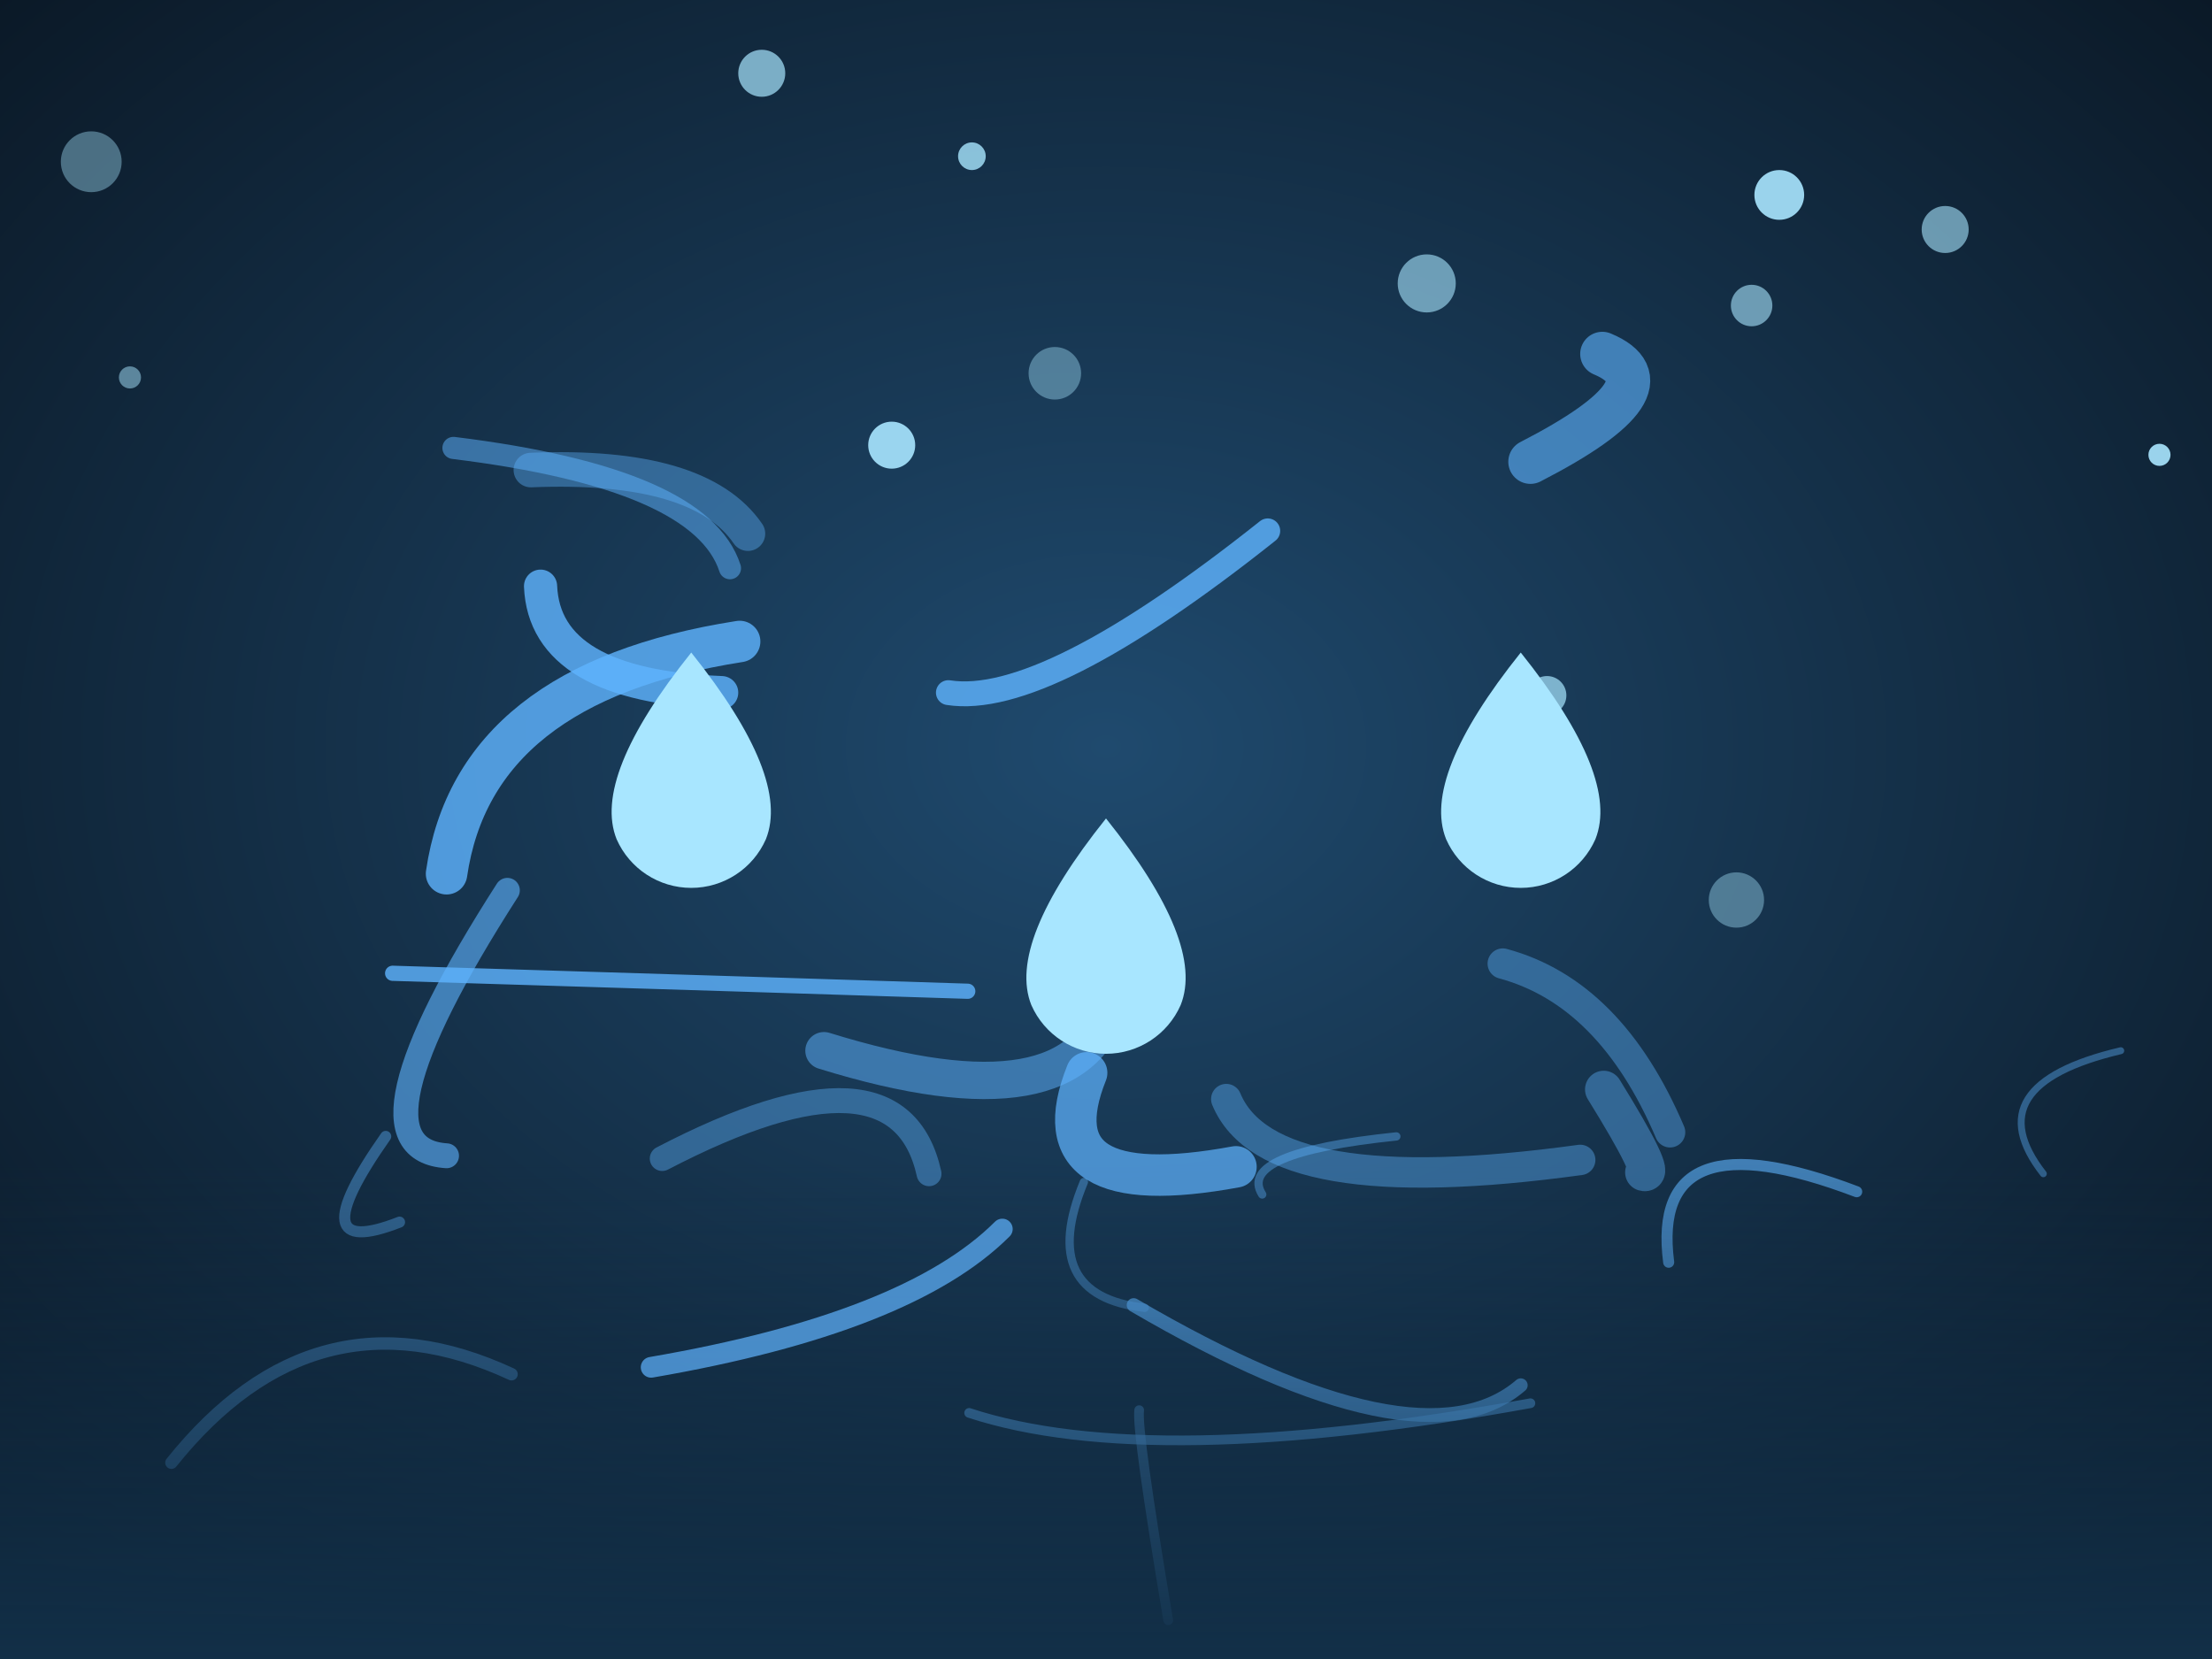
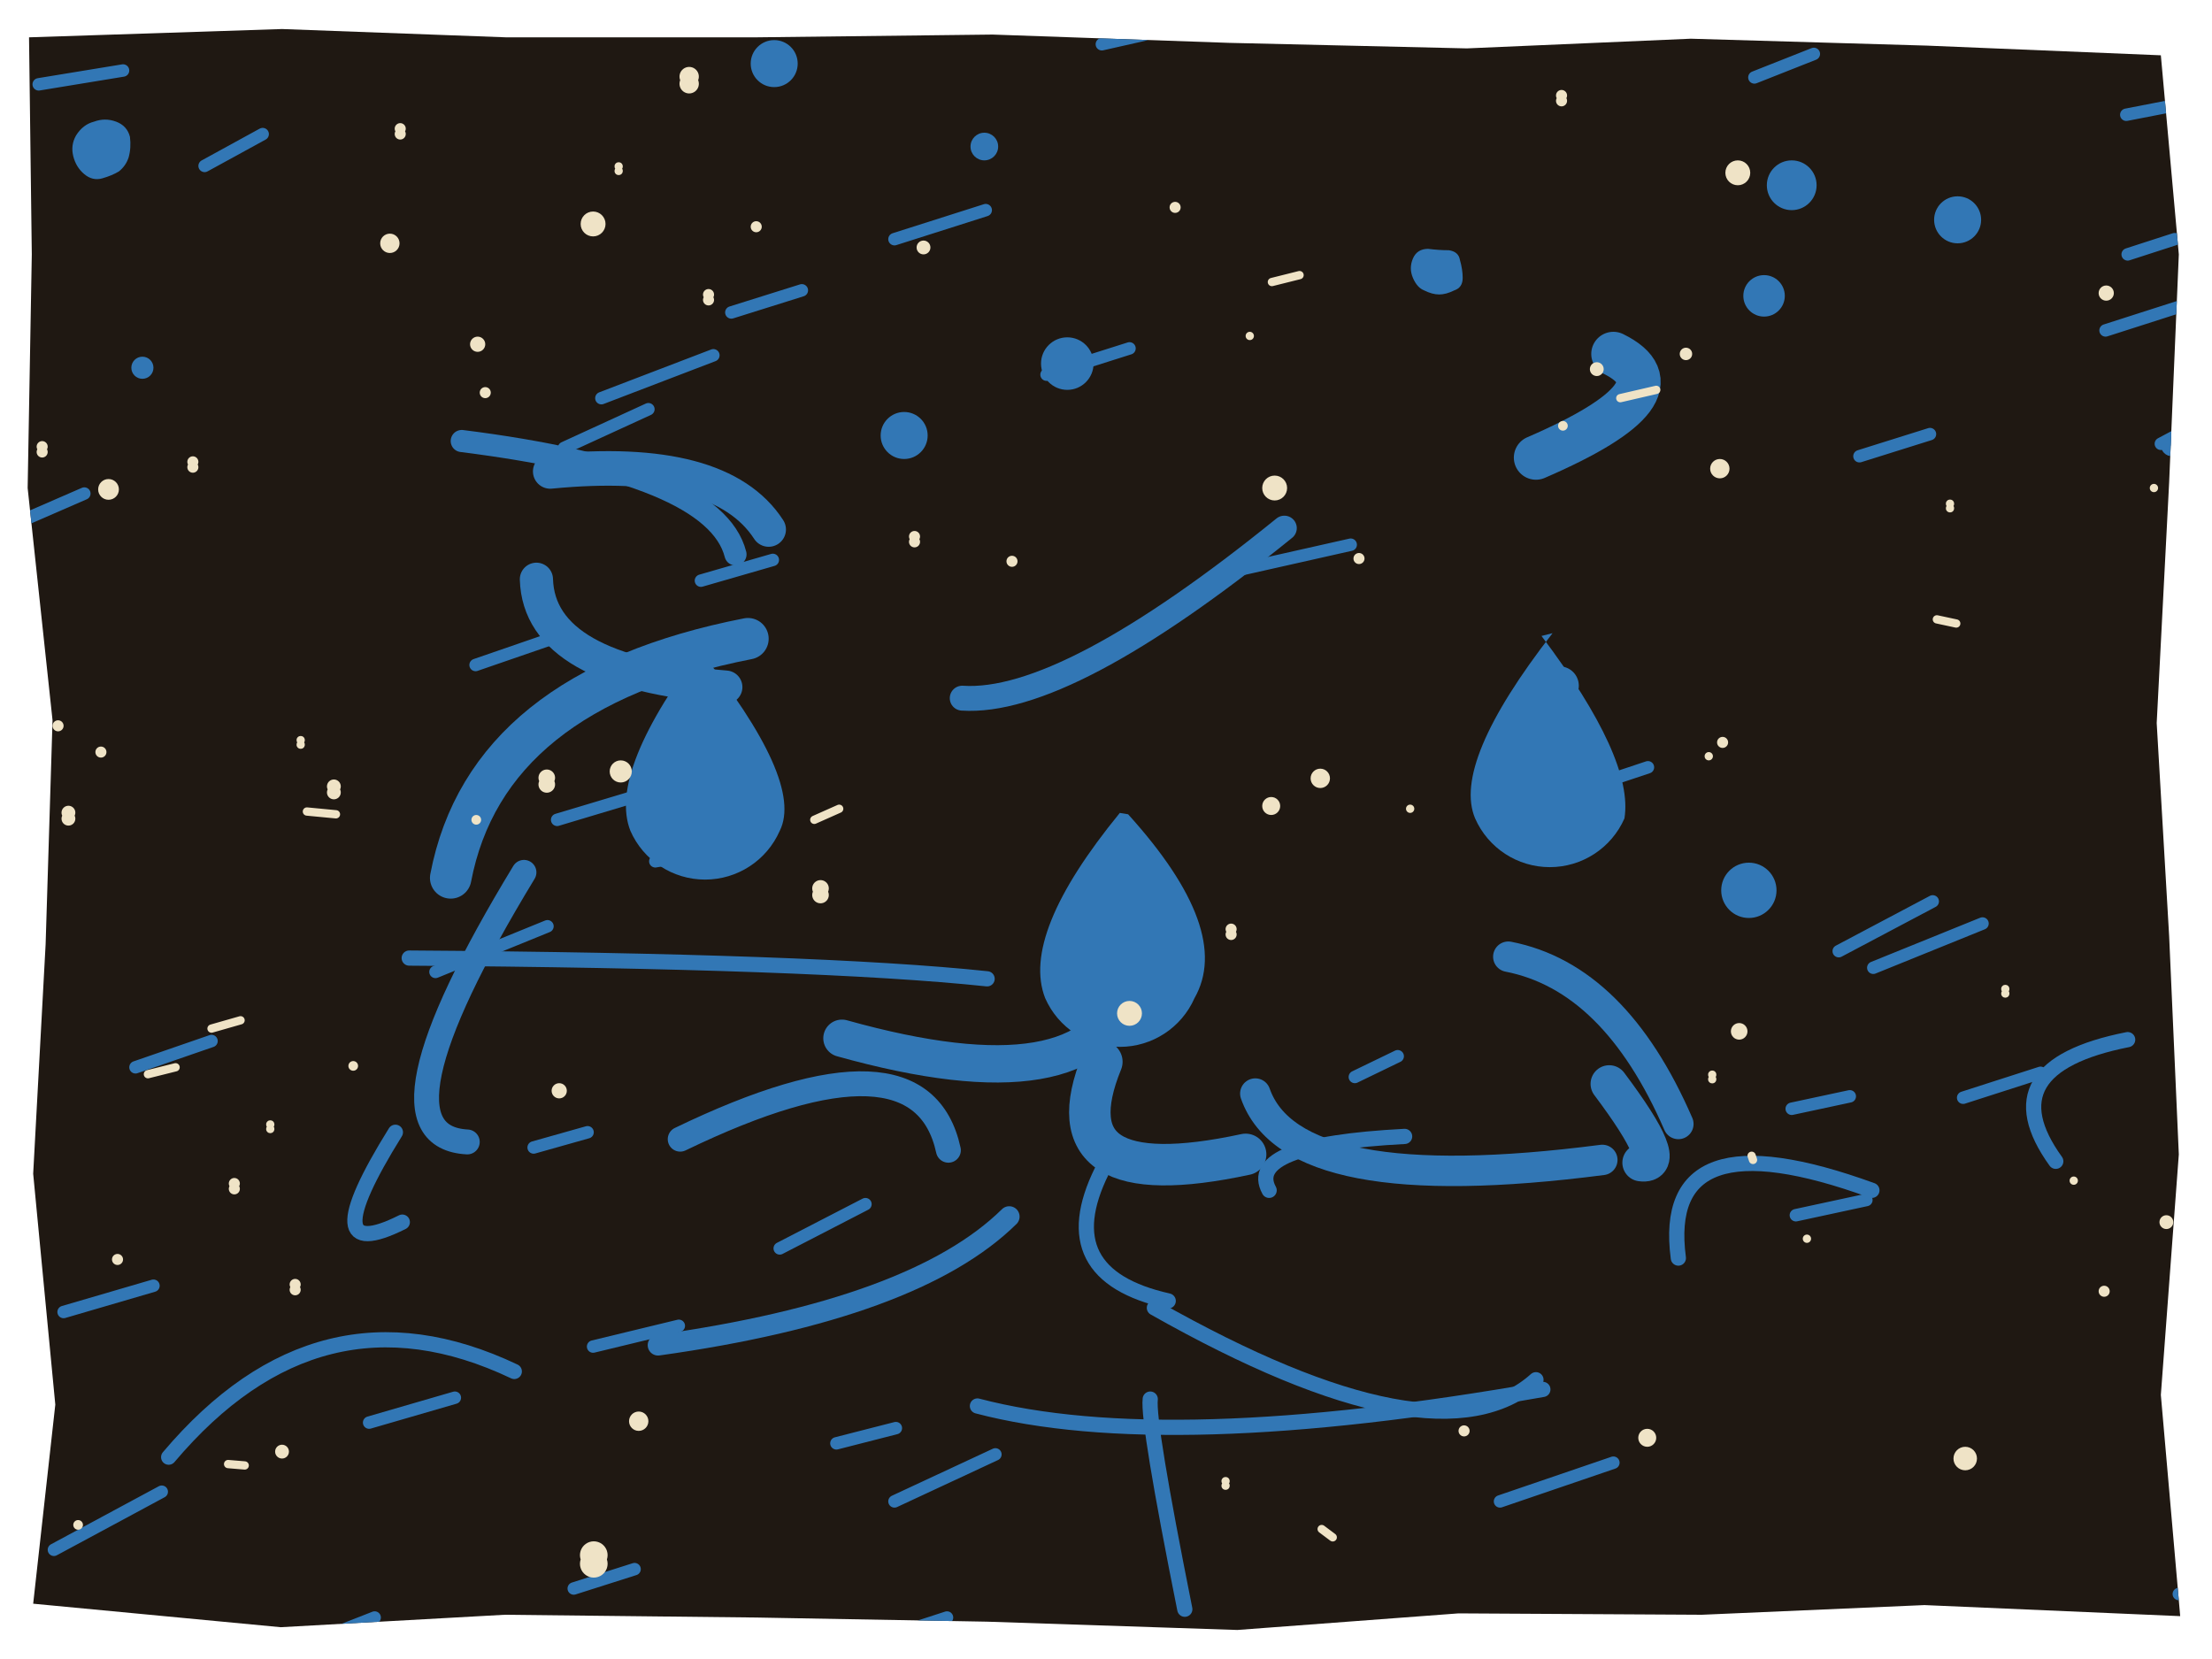
<svg xmlns="http://www.w3.org/2000/svg" viewBox="0 0 160 120" width="160" height="120" preserveAspectRatio="xMidYMid meet">
  <defs>
-     <radialGradient id="bg" cx="50%" cy="45%" r="70%">
-       <stop offset="0" stop-color="#1f4a6e" />
-       <stop offset="1" stop-color="#0a1724" />
-     </radialGradient>
-     <filter id="glow" x="-50%" y="-50%" width="200%" height="200%">
-       <feGaussianBlur stdDeviation="2.6" result="b" />
-       <feMerge>
-         <feMergeNode in="b" />
-         <feMergeNode in="SourceGraphic" />
-       </feMerge>
-     </filter>
-     <filter id="soft" x="-50%" y="-50%" width="200%" height="200%">
-       <feGaussianBlur stdDeviation="6" result="b" />
-       <feMerge>
-         <feMergeNode in="b" />
-         <feMergeNode in="SourceGraphic" />
-       </feMerge>
-     </filter>
-     <linearGradient id="soil" x1="0" y1="0" x2="0" y2="1">
-       <stop offset="0" stop-color="#123049" stop-opacity="0" />
-       <stop offset="1" stop-color="#123049" stop-opacity="0.95" />
-     </linearGradient>
+     <clipPath id="block">
+       <path d="M2.1 2.7L20.4 2.1L36.6 2.7L54.7 2.7L71.8 2.5L88.9 3.1L106.1 3.5L122.3 2.8L139.4 3.3L156.3 4L157.6 18.4L156.9 34.9L156 52.3L156.9 67.7L157.6 83.5L156.3 100.9L157.7 116.9L139.2 116.1L123.1 116.8L105.5 116.7L89.5 117.9L71.4 117.3L54.7 117L36.5 116.8L20.3 117.7L2.4 116L4 101.6L2.4 84.9L3.3 68.3L3.8 52.1L2 35.3L2.3 18.4Z" />
+     </clipPath>
  </defs>
-   <rect width="160" height="120" fill="url(#bg)" />
-   <path d="M82.4 102 q-0.2 1.5 2.1 15.2" stroke="#5fb4ff" stroke-width="0.7" fill="none" stroke-linecap="round" opacity="0.4" />
-   <path d="M37 99.4 q-14.2 -6.6 -24.6 6.4" stroke="#5fb4ff" stroke-width="0.9" fill="none" stroke-linecap="round" opacity="0.4" />
-   <path d="M78.4 85.5 q-3.4 8.2 4.4 9.1" stroke="#5fb4ff" stroke-width="0.6" fill="none" stroke-linecap="round" opacity="0.4" />
-   <path d="M28.4 70.4 q29.4 0.9 41.6 1.3" stroke="#5fb4ff" stroke-width="1.1" fill="none" stroke-linecap="round" opacity="0.8" />
-   <path d="M91.3 86.4 q-1.9 -3 9.7 -4.2" stroke="#5fb4ff" stroke-width="0.6" fill="none" stroke-linecap="round" opacity="0.4" />
-   <path d="M153.4 76 q-10.6 2.5 -5.6 8.9" stroke="#5fb4ff" stroke-width="0.5" fill="none" stroke-linecap="round" opacity="0.4" />
-   <path d="M110 100.2 q-7.3 6.3 -28 -5.8" stroke="#5fb4ff" stroke-width="1" fill="none" stroke-linecap="round" opacity="0.7" />
-   <path d="M110.7 101.5 q-27.5 5 -40.6 0.7" stroke="#5fb4ff" stroke-width="0.7" fill="none" stroke-linecap="round" opacity="0.6" />
-   <path d="M27.9 82.2 q-6.4 9.1 1 6.2" stroke="#5fb4ff" stroke-width="0.8" fill="none" stroke-linecap="round" opacity="0.4" />
-   <path d="M120.7 91.3 q-1.4 -10.8 13.6 -5.1" stroke="#5fb4ff" stroke-width="0.8" fill="none" stroke-linecap="round" opacity="0.6" />
-   <rect y="84" width="160" height="36" fill="url(#soil)" />
-   <circle cx="113.1" cy="56.1" r="1.6" fill="#a8e6ff" opacity="0.8" />
-   <circle cx="70.3" cy="11.3" r="1" fill="#a8e6ff" opacity="0.8" />
-   <circle cx="55.1" cy="5.3" r="1.7" fill="#a8e6ff" opacity="0.7" />
-   <circle cx="103.2" cy="20.5" r="2.1" fill="#a8e6ff" opacity="0.6" />
-   <circle cx="64.5" cy="32.2" r="1.7" fill="#a8e6ff" opacity="0.9" />
-   <circle cx="156.2" cy="32.9" r="0.8" fill="#a8e6ff" opacity="0.9" />
-   <circle cx="140.7" cy="16.6" r="1.7" fill="#a8e6ff" opacity="0.6" />
-   <circle cx="125.6" cy="65.1" r="2" fill="#a8e6ff" opacity="0.4" />
-   <circle cx="126.7" cy="22.1" r="1.5" fill="#a8e6ff" opacity="0.6" />
-   <circle cx="111.9" cy="50.3" r="1.4" fill="#a8e6ff" opacity="0.7" />
-   <circle cx="128.7" cy="14.1" r="1.8" fill="#a8e6ff" opacity="0.9" />
-   <circle cx="9.4" cy="27.3" r="0.8" fill="#a8e6ff" opacity="0.5" />
-   <circle cx="6.6" cy="11.7" r="2.2" fill="#a8e6ff" opacity="0.4" />
-   <circle cx="76.3" cy="27" r="1.9" fill="#a8e6ff" opacity="0.4" />
-   <path d="M110.7 33.4 q10.7 -5.5 5.2 -7.8" stroke="#5fb4ff" stroke-width="3.2" fill="none" stroke-linecap="round" opacity="0.6" />
-   <path d="M114.3 83.9 q-22.5 3.1 -25.6 -4.4" stroke="#5fb4ff" stroke-width="2.2" fill="none" stroke-linecap="round" opacity="0.4" />
-   <path d="M52.8 41.1 q-2.1 -6.5 -20 -8.7" stroke="#5fb4ff" stroke-width="1.6" fill="none" stroke-linecap="round" opacity="0.5" />
-   <path d="M72.5 88.9 q-6.8 6.8 -25.4 10" stroke="#5fb4ff" stroke-width="1.5" fill="none" stroke-linecap="round" opacity="0.7" />
-   <path d="M116 78.8 q3.9 6.3 2.9 6" stroke="#5fb4ff" stroke-width="2.7" fill="none" stroke-linecap="round" opacity="0.4" />
-   <path d="M108.7 69.7 q7.8 2.1 12.1 12.2" stroke="#5fb4ff" stroke-width="2.2" fill="none" stroke-linecap="round" opacity="0.4" />
-   <path d="M89.4 84.4 q-14.6 2.7 -10.8 -6.8" stroke="#5fb4ff" stroke-width="3" fill="none" stroke-linecap="round" opacity="0.7" />
-   <path d="M53.5 46.4 q-19.2 3 -21.2 16.8" stroke="#5fb4ff" stroke-width="3" fill="none" stroke-linecap="round" opacity="0.8" />
-   <path d="M47.9 83.8 q17.1 -8.9 19.3 1.1" stroke="#5fb4ff" stroke-width="1.8" fill="none" stroke-linecap="round" opacity="0.4" />
-   <path d="M54.1 38.6 q-3.5 -5.1 -15.7 -4.6" stroke="#5fb4ff" stroke-width="2.5" fill="none" stroke-linecap="round" opacity="0.4" />
-   <path d="M52.2 50.1 q-12.8 -0.5 -13.1 -7.7" stroke="#5fb4ff" stroke-width="2.4" fill="none" stroke-linecap="round" opacity="0.8" />
-   <path d="M91.7 38.4 q-16.1 12.8 -23.1 11.7" stroke="#5fb4ff" stroke-width="1.8" fill="none" stroke-linecap="round" opacity="0.8" />
-   <path d="M59.6 76 q18.4 5.7 20.8 -3.7" stroke="#5fb4ff" stroke-width="2.7" fill="none" stroke-linecap="round" opacity="0.5" />
-   <path d="M36.7 64.4 q-12 18.7 -4.4 19.2" stroke="#5fb4ff" stroke-width="1.8" fill="none" stroke-linecap="round" opacity="0.6" />
-   <path d="M50 47.2 q7.2 9 5.4 13.5 a5.9 5.9 0 0 1 -10.8 0 q-1.8 -4.5 5.4 -13.5 z" fill="#a8e6ff" />
-   <path d="M80 59.2 q7.2 9 5.4 13.5 a5.9 5.9 0 0 1 -10.8 0 q-1.8 -4.5 5.4 -13.5 z" fill="#a8e6ff" />
-   <path d="M110 47.2 q7.2 9 5.4 13.5 a5.9 5.9 0 0 1 -10.8 0 q-1.8 -4.5 5.4 -13.5 z" fill="#a8e6ff" />
+   <g clip-path="url(#block)">
+     <rect width="160" height="120" fill="#1f1812" />
+     <path d="M34.4 48.1l5.8 -2M157.6 115.3l3.6 -0.6M40.3 59.3l8 -2.4M126.9 5.6l4.3 -1.7M4.6 94.9l6.5 -1.9M134.5 33l5.1 -1.6M108.5 108.6l8.2 -2.8M47.4 62.3l7.3 -1.2M2.8 6.1l6.1 -1M56.4 90.3l6.2 -3.2M1.5 37.7l4.6 -2M153.9 18.4l3.4 -1.1M3.9 112.1l7.8 -4.2M43.5 28.8l8.1 -3.1M129.9 87.9l5.1 -1.1M133 68.8l6.8 -3.6M123.2 0.8l8.1 -2.5M75.7 27.1l6 -1.9M98 77.9l3.1 -1.5M135.5 70l7.9 -3.2M89.7 41.2l8 -1.8M79.7 3.2l3.1 -0.7M60.5 104.4l4.3 -1.1M60.8 119.5l7.7 -2.5M159.6 8.5l6.3 -1.7M42.9 97.4l6.2 -1.5M64.7 17.3l6.6 -2.1M153.8 8.3l3.6 -0.7M47.6 2.1l6.5 -3.4M31.5 70.3l8.1 -3.3M52.9 22.6l5.1 -1.6M142 79.4l5.6 -1.8M22.5 118.8l4.6 -1.8M115.6 56.7l3.6 -1.2M14.8 12l4.2 -2.3M40.8 32.4l6.1 -2.8M156.3 32.1l3.2 -1.7M41.5 114.9l4.4 -1.4M26.7 102.9l6.2 -1.8M64.7 108.6l7.3 -3.4M129.6 80.2l4.2 -0.9M152.3 23.9l7.8 -2.5M38.6 83l3.9 -1.1M9.8 77.2l5.5 -1.9M50.7 42l5.2 -1.5M158.9 79.2l4.2 -1.9" stroke="#3277b5" stroke-width="0.9" stroke-linecap="round" fill="none" />
+     <path d="M82.3 101.9 q-0.2 1.7 2.5 15.2" stroke="#3277b5" stroke-width="1.1" fill="none" stroke-linecap="round" transform="translate(0.9 -0.7)" />
+     <path d="M36.3 99.9 q-14.1 -6.7 -25 6.2" stroke="#3277b5" stroke-width="1.1" fill="none" stroke-linecap="round" transform="translate(0.9 -0.7)" />
+     <path d="M78.8 85.4 q-3.7 7.5 4.8 9.4" stroke="#3277b5" stroke-width="1.1" fill="none" stroke-linecap="round" transform="translate(0.9 -0.7)" />
+     <path d="M28.7 70 q29.5 0.2 41.8 1.5" stroke="#3277b5" stroke-width="1.1" fill="none" stroke-linecap="round" transform="translate(0.9 -0.7)" />
+     <path d="M90.9 86.8 q-1.8 -3.3 9.8 -3.9" stroke="#3277b5" stroke-width="1.1" fill="none" stroke-linecap="round" transform="translate(0.9 -0.7)" />
+     <path d="M153 75.9 q-10.1 2 -5.2 8.8" stroke="#3277b5" stroke-width="1.1" fill="none" stroke-linecap="round" transform="translate(0.9 -0.7)" />
+     <path d="M110.2 100.5 q-7.1 6.4 -27.6 -5.2" stroke="#3277b5" stroke-width="1.1" fill="none" stroke-linecap="round" transform="translate(0.9 -0.7)" />
+     <path d="M110.7 101.2 q-27.2 4.8 -40.9 1.2" stroke="#3277b5" stroke-width="1.1" fill="none" stroke-linecap="round" transform="translate(0.9 -0.7)" />
+     <path d="M27.7 82.6 q-6.1 9.8 0.5 6.5" stroke="#3277b5" stroke-width="1.1" fill="none" stroke-linecap="round" transform="translate(0.9 -0.7)" />
+     <path d="M120.5 91.7 q-1.4 -10.5 14 -4.9" stroke="#3277b5" stroke-width="1.1" fill="none" stroke-linecap="round" transform="translate(0.9 -0.7)" />
+     <circle cx="113.1" cy="56.1" r="1.6" fill="#3277b5" transform="translate(0.9 -0.7)" />
+     <circle cx="70.3" cy="11.3" r="1" fill="#3277b5" transform="translate(0.9 -0.7)" />
+     <circle cx="55.1" cy="5.3" r="1.7" fill="#3277b5" transform="translate(0.9 -0.7)" />
+     <path fill="#3277b5" d="M101.3 19.4Q101.6 18.7 102.4 18.7Q103.2 18.8 103.9 18.8Q104.6 18.9 104.7 19.5Q104.9 20.2 104.9 20.8Q104.9 21.5 104.3 21.7Q103.7 22 103.2 22Q102.7 22 102.1 21.7Q101.6 21.5 101.3 20.8Q101 20.1 101.3 19.4Z" transform="translate(0.9 -0.7)" />
+     <circle cx="64.5" cy="32.2" r="1.7" fill="#3277b5" transform="translate(0.9 -0.7)" />
+     <circle cx="156.2" cy="32.9" r="0.8" fill="#3277b5" transform="translate(0.9 -0.7)" />
+     <circle cx="140.7" cy="16.6" r="1.7" fill="#3277b5" transform="translate(0.9 -0.7)" />
+     <circle cx="125.6" cy="65.1" r="2" fill="#3277b5" transform="translate(0.9 -0.7)" />
+     <circle cx="126.7" cy="22.1" r="1.5" fill="#3277b5" transform="translate(0.9 -0.7)" />
+     <circle cx="111.9" cy="50.3" r="1.4" fill="#3277b5" transform="translate(0.9 -0.7)" />
+     <circle cx="128.7" cy="14.1" r="1.8" fill="#3277b5" transform="translate(0.9 -0.7)" />
+     <circle cx="9.4" cy="27.3" r="0.8" fill="#3277b5" transform="translate(0.9 -0.7)" />
+     <path fill="#3277b5" d="M4.6 10.5Q5.1 9.7 5.9 9.5Q6.7 9.2 7.5 9.5Q8.3 9.8 8.5 10.6Q8.6 11.4 8.4 12.1Q8.2 12.7 7.7 13.1Q7.2 13.4 6.5 13.6Q5.8 13.8 5.2 13.3Q4.6 12.8 4.4 12Q4.2 11.2 4.6 10.5Z" transform="translate(0.9 -0.7)" />
+     <circle cx="76.3" cy="27" r="1.9" fill="#3277b5" transform="translate(0.9 -0.7)" />
+     <path d="M110.2 33.8 q11.1 -4.8 5.6 -7.5" stroke="#3277b5" stroke-width="3.2" fill="none" stroke-linecap="round" transform="translate(0.9 -0.7)" />
+     <path d="M115 84.6 q-22.4 2.9 -25.1 -4.8" stroke="#3277b5" stroke-width="2.2" fill="none" stroke-linecap="round" transform="translate(0.9 -0.7)" />
+     <path d="M52.3 40.8 q-1.5 -5.9 -19.8 -8.2" stroke="#3277b5" stroke-width="1.6" fill="none" stroke-linecap="round" transform="translate(0.9 -0.7)" />
+     <path d="M72.1 88.7 q-6.8 6.7 -25.4 9.3" stroke="#3277b5" stroke-width="1.5" fill="none" stroke-linecap="round" transform="translate(0.9 -0.7)" />
+     <path d="M115.5 79.1 q4.5 6 2.3 5.7" stroke="#3277b5" stroke-width="2.7" fill="none" stroke-linecap="round" transform="translate(0.9 -0.7)" />
+     <path d="M108.2 69.9 q7.7 1.5 12.3 12.1" stroke="#3277b5" stroke-width="2.2" fill="none" stroke-linecap="round" transform="translate(0.9 -0.7)" />
+     <path d="M89.2 84.2 q-14.4 3.1 -10.4 -6.7" stroke="#3277b5" stroke-width="3" fill="none" stroke-linecap="round" transform="translate(0.9 -0.7)" />
+     <path d="M53.2 46.9 q-18.9 3.7 -21.5 17.3" stroke="#3277b5" stroke-width="3" fill="none" stroke-linecap="round" transform="translate(0.9 -0.7)" />
+     <path d="M48.3 83.1 q17.4 -8.4 19.4 0.8" stroke="#3277b5" stroke-width="1.8" fill="none" stroke-linecap="round" transform="translate(0.9 -0.7)" />
+     <path d="M54.7 39 q-3.5 -5.4 -15.8 -4.2" stroke="#3277b5" stroke-width="2.5" fill="none" stroke-linecap="round" transform="translate(0.9 -0.7)" />
+     <path d="M51.6 50.4 q-13.5 -1.1 -13.7 -7.8" stroke="#3277b5" stroke-width="2.4" fill="none" stroke-linecap="round" transform="translate(0.9 -0.7)" />
+     <path d="M92 38.9 q-15.8 12.8 -23.3 12.3" stroke="#3277b5" stroke-width="1.8" fill="none" stroke-linecap="round" transform="translate(0.9 -0.7)" />
+     <path d="M60 75.8 q17.9 5 20.6 -3.5" stroke="#3277b5" stroke-width="2.7" fill="none" stroke-linecap="round" transform="translate(0.9 -0.7)" />
+     <path d="M37 63.8 q-11.6 19.1 -4.1 19.5" stroke="#3277b5" stroke-width="1.8" fill="none" stroke-linecap="round" transform="translate(0.9 -0.7)" />
+     <path d="M49.6 47.6 q7.7 9.6 5.9 13.2 a5.9 5.9 0 0 1 -10.8 0 q-1.7 -4.3 5.5 -13.7 z" fill="#3277b5" transform="translate(0.9 -0.7)" />
+     <path d="M80.7 59.6 q7.6 8.4 4.8 13.3 a5.9 5.9 0 0 1 -10.8 0 q-1.8 -4.6 5.4 -13.4 z" fill="#3277b5" transform="translate(0.9 -0.7)" />
+     <path d="M110.6 46.7 q6.7 8.9 6 13.2 a5.9 5.9 0 0 1 -10.8 0 q-1.7 -4 5.6 -13.4 z" fill="#3277b5" transform="translate(0.9 -0.7)" />
+     <path d="M92.2 35.3m-0.9 0a0.9 0.9 0 1 0 1.8 0a0.9 0.9 0 1 0 -1.8 0M125.8 74.6m-0.6 0a0.6 0.6 0 1 0 1.2 0a0.6 0.6 0 1 0 -1.2 0M1.1 102.3m-0.6 0a0.6 0.6 0 1 0 1.2 0a0.6 0.6 0 1 0 -1.2 0M8.5 91.1m-0.4 0a0.4 0.4 0 1 0 0.8 0a0.4 0.4 0 1 0 -0.8 0M49.9 5.8m-0.7 0a0.7 0.7 0 1 0 1.3 0a0.7 0.7 0 1 0 -1.3 0M24.2 57.1m-0.5 0a0.5 0.5 0 1 0 0.9 0a0.5 0.5 0 1 0 -0.9 0M141.1 36.6m-0.3 0a0.3 0.3 0 1 0 0.5 0a0.3 0.3 0 1 0 -0.5 0M46.2 102.8m-0.7 0a0.7 0.7 0 1 0 1.4 0a0.7 0.7 0 1 0 -1.4 0M51.3 21.5m-0.4 0a0.4 0.4 0 1 0 0.7 0a0.4 0.4 0 1 0 -0.7 0M73.2 40.6m-0.4 0a0.4 0.4 0 1 0 0.8 0a0.4 0.4 0 1 0 -0.8 0M54.7 16.4m-0.4 0a0.4 0.4 0 1 0 0.8 0a0.4 0.4 0 1 0 -0.8 0M28.2 17.6m-0.7 0a0.7 0.7 0 1 0 1.4 0a0.7 0.7 0 1 0 -1.4 0M59.4 64.5m-0.6 0a0.6 0.6 0 1 0 1.1 0a0.6 0.6 0 1 0 -1.1 0M145.1 71.7m-0.3 0a0.3 0.3 0 1 0 0.5 0a0.3 0.3 0 1 0 -0.5 0M44.8 12.2m-0.3 0a0.3 0.3 0 1 0 0.5 0a0.3 0.3 0 1 0 -0.5 0M2.5 93.8m-0.3 0a0.3 0.3 0 1 0 0.6 0a0.3 0.3 0 1 0 -0.6 0M81.7 73.3m-0.9 0a0.9 0.9 0 1 0 1.8 0a0.9 0.9 0 1 0 -1.8 0M7.3 54.4m-0.4 0a0.4 0.4 0 1 0 0.8 0a0.4 0.4 0 1 0 -0.8 0M125.7 12.5m-0.9 0a0.9 0.9 0 1 0 1.8 0a0.9 0.9 0 1 0 -1.8 0M39.6 56.5m-0.6 0a0.6 0.6 0 1 0 1.1 0a0.6 0.6 0 1 0 -1.1 0M44.9 55.8m-0.8 0a0.8 0.8 0 1 0 1.6 0a0.8 0.8 0 1 0 -1.6 0M91.9 58.3m-0.6 0a0.6 0.6 0 1 0 1.3 0a0.6 0.6 0 1 0 -1.3 0M25.5 77.1m-0.3 0a0.3 0.3 0 1 0 0.7 0a0.3 0.3 0 1 0 -0.7 0M119.1 104m-0.6 0a0.6 0.6 0 1 0 1.3 0a0.6 0.6 0 1 0 -1.3 0M121.9 25.6m-0.4 0a0.4 0.4 0 1 0 0.9 0a0.4 0.4 0 1 0 -0.9 0M95.5 56.3m-0.7 0a0.7 0.7 0 1 0 1.4 0a0.7 0.7 0 1 0 -1.4 0M14 33.6m-0.4 0a0.4 0.4 0 1 0 0.7 0a0.4 0.4 0 1 0 -0.7 0M21.8 53.7m-0.3 0a0.3 0.3 0 1 0 0.5 0a0.3 0.3 0 1 0 -0.5 0M123.6 54.7m-0.3 0a0.3 0.3 0 1 0 0.6 0a0.3 0.3 0 1 0 -0.6 0M98.3 40.4m-0.4 0a0.4 0.4 0 1 0 0.8 0a0.4 0.4 0 1 0 -0.8 0M113 7.1m-0.4 0a0.4 0.4 0 1 0 0.7 0a0.4 0.4 0 1 0 -0.7 0M40.4 78.9m-0.5 0a0.5 0.5 0 1 0 1.1 0a0.5 0.5 0 1 0 -1.1 0M20.4 105m-0.5 0a0.5 0.5 0 1 0 1 0a0.5 0.5 0 1 0 -1 0M155.8 35.3m-0.3 0a0.3 0.3 0 1 0 0.6 0a0.3 0.3 0 1 0 -0.6 0M142.1 105.5m-0.8 0a0.8 0.8 0 1 0 1.7 0a0.8 0.8 0 1 0 -1.7 0M35.1 28.4m-0.4 0a0.4 0.4 0 1 0 0.8 0a0.4 0.4 0 1 0 -0.8 0M42.9 16.2m-0.9 0a0.9 0.9 0 1 0 1.8 0a0.9 0.9 0 1 0 -1.8 0M152.2 93.4m-0.4 0a0.4 0.4 0 1 0 0.8 0a0.4 0.4 0 1 0 -0.8 0M90.4 24.3m-0.3 0a0.3 0.3 0 1 0 0.6 0a0.3 0.3 0 1 0 -0.6 0M124.6 53.7m-0.4 0a0.4 0.4 0 1 0 0.8 0a0.4 0.4 0 1 0 -0.8 0M34.5 24.9m-0.5 0a0.5 0.5 0 1 0 1.1 0a0.5 0.5 0 1 0 -1.1 0M66.8 17.9m-0.5 0a0.5 0.5 0 1 0 1 0a0.5 0.5 0 1 0 -1 0M113 30.8m-0.3 0a0.3 0.3 0 1 0 0.7 0a0.3 0.3 0 1 0 -0.7 0M17 85.8m-0.4 0a0.4 0.4 0 1 0 0.7 0a0.4 0.4 0 1 0 -0.7 0M7.8 35.4m-0.7 0a0.7 0.7 0 1 0 1.5 0a0.7 0.7 0 1 0 -1.5 0M89.1 67.4m-0.4 0a0.4 0.4 0 1 0 0.7 0a0.4 0.4 0 1 0 -0.7 0M5.6 110.3m-0.3 0a0.3 0.3 0 1 0 0.7 0a0.3 0.3 0 1 0 -0.7 0M29 9.5m-0.4 0a0.4 0.4 0 1 0 0.7 0a0.4 0.4 0 1 0 -0.7 0M34.4 59.3m-0.3 0a0.3 0.3 0 1 0 0.7 0a0.3 0.3 0 1 0 -0.7 0M105.9 103.5m-0.4 0a0.4 0.4 0 1 0 0.8 0a0.4 0.4 0 1 0 -0.8 0M19.6 81.5m-0.3 0a0.3 0.3 0 1 0 0.5 0a0.3 0.3 0 1 0 -0.5 0M43 112.8m-1 0a1 1 0 1 0 1.9 0a1 1 0 1 0 -1.9 0M156.7 88.4m-0.5 0a0.5 0.5 0 1 0 1 0a0.5 0.5 0 1 0 -1 0M130.7 89.6m-0.3 0a0.3 0.3 0 1 0 0.6 0a0.3 0.3 0 1 0 -0.6 0M5 59m-0.5 0a0.5 0.5 0 1 0 0.9 0a0.5 0.5 0 1 0 -0.9 0M115.5 26.7m-0.5 0a0.5 0.5 0 1 0 1 0a0.5 0.5 0 1 0 -1 0M150.8 117.3m-0.6 0a0.6 0.6 0 1 0 1.2 0a0.6 0.6 0 1 0 -1.2 0M152.3 21.2m-0.5 0a0.5 0.5 0 1 0 1.1 0a0.5 0.5 0 1 0 -1.1 0M102 58.5m-0.3 0a0.3 0.3 0 1 0 0.6 0a0.3 0.3 0 1 0 -0.6 0M123.9 77.9m-0.3 0a0.3 0.3 0 1 0 0.5 0a0.3 0.3 0 1 0 -0.5 0M66.2 39m-0.4 0a0.4 0.4 0 1 0 0.7 0a0.4 0.4 0 1 0 -0.7 0M4.2 52.5m-0.4 0a0.4 0.4 0 1 0 0.8 0a0.4 0.4 0 1 0 -0.8 0M88.7 107.3m-0.3 0a0.3 0.3 0 1 0 0.5 0a0.3 0.3 0 1 0 -0.5 0M124.4 33.9m-0.7 0a0.7 0.7 0 1 0 1.4 0a0.7 0.7 0 1 0 -1.4 0M21.4 93.1m-0.4 0a0.4 0.4 0 1 0 0.7 0a0.4 0.4 0 1 0 -0.7 0M150 85.4m-0.3 0a0.3 0.3 0 1 0 0.6 0a0.3 0.3 0 1 0 -0.6 0M85 15m-0.4 0a0.4 0.4 0 1 0 0.8 0a0.4 0.4 0 1 0 -0.8 0M3.1 32.5m-0.4 0a0.4 0.4 0 1 0 0.7 0a0.4 0.4 0 1 0 -0.7 0" fill="#efe3c6" />
+     <path d="M22.2 58.7l2.1 0.2M140.1 44.8l1.4 0.3M117.2 28.8l2.6 -0.6M92 20.4l2 -0.5M58.9 59.3l1.8 -0.8M24.9 1.1l2.7 0.7M10.7 77.7l2 -0.5M126.8 83.9l-0.1 -0.3M17.7 106l-1.2 -0.1M132.7 118.1l2.6 -0.7M95.6 110.6l0.8 0.6M15.3 74.4l2.1 -0.6" stroke="#efe3c6" stroke-width="0.6" stroke-linecap="round" fill="none" />
+   </g>
</svg>
